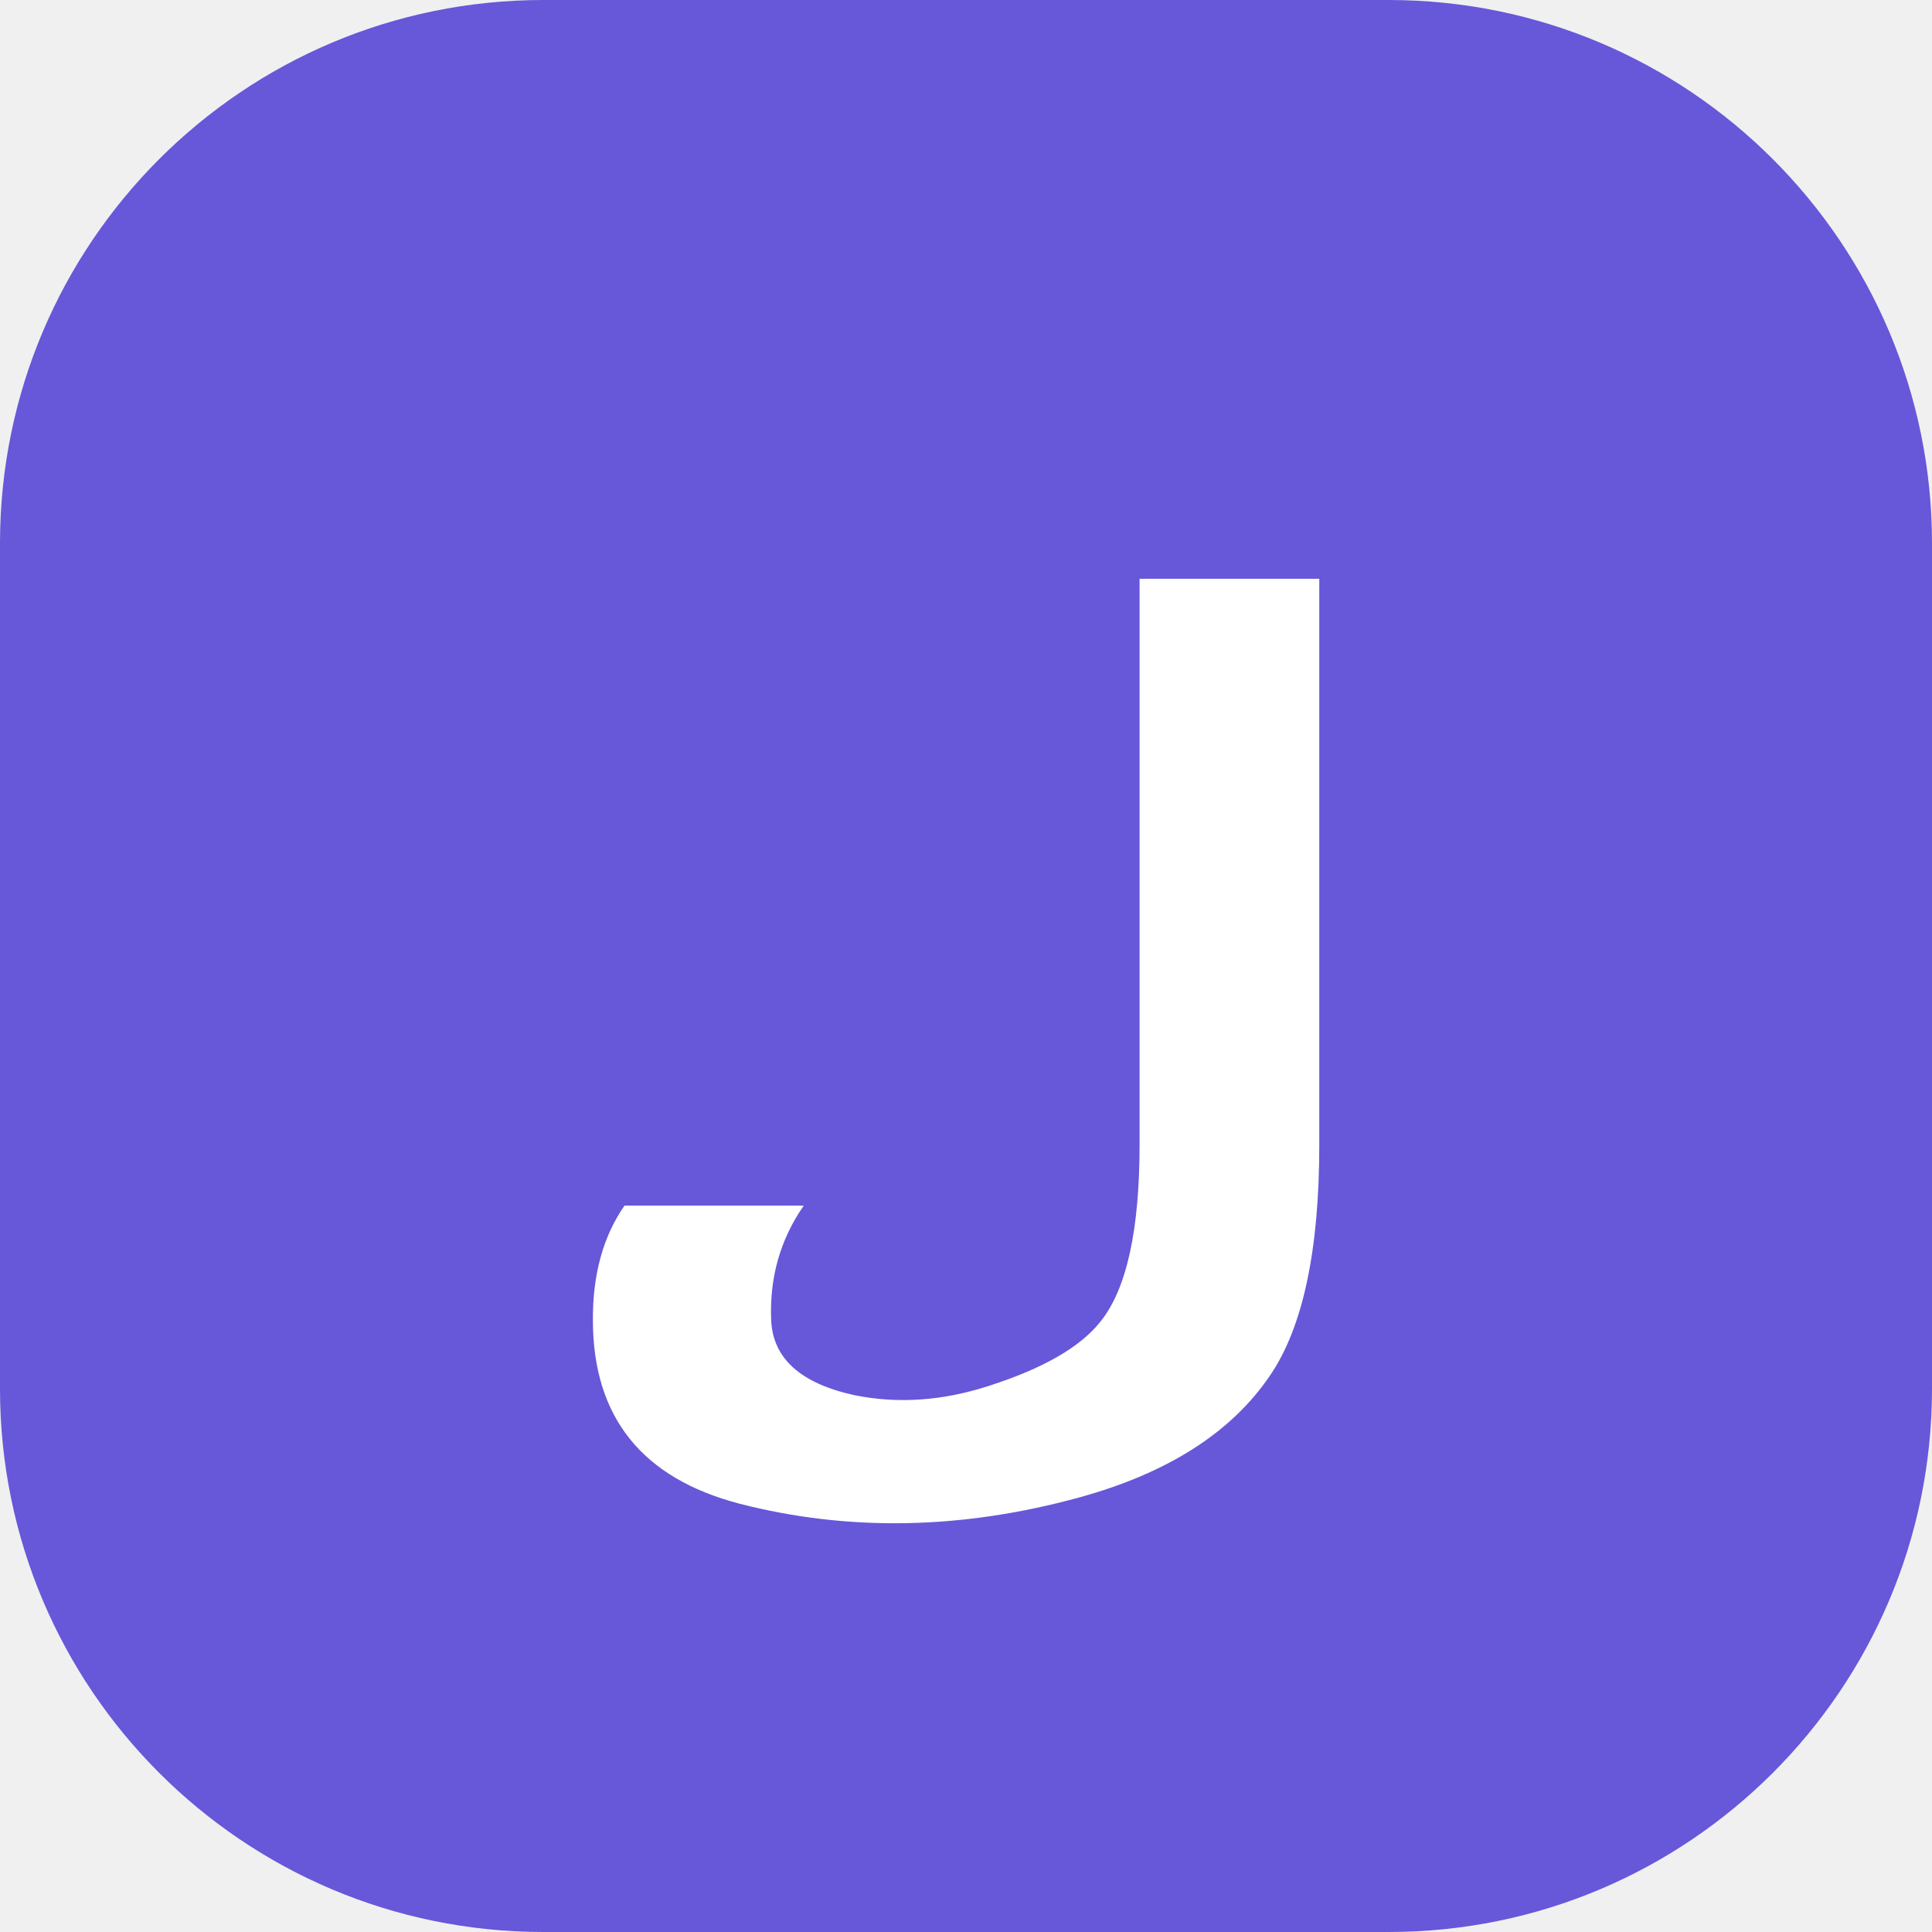
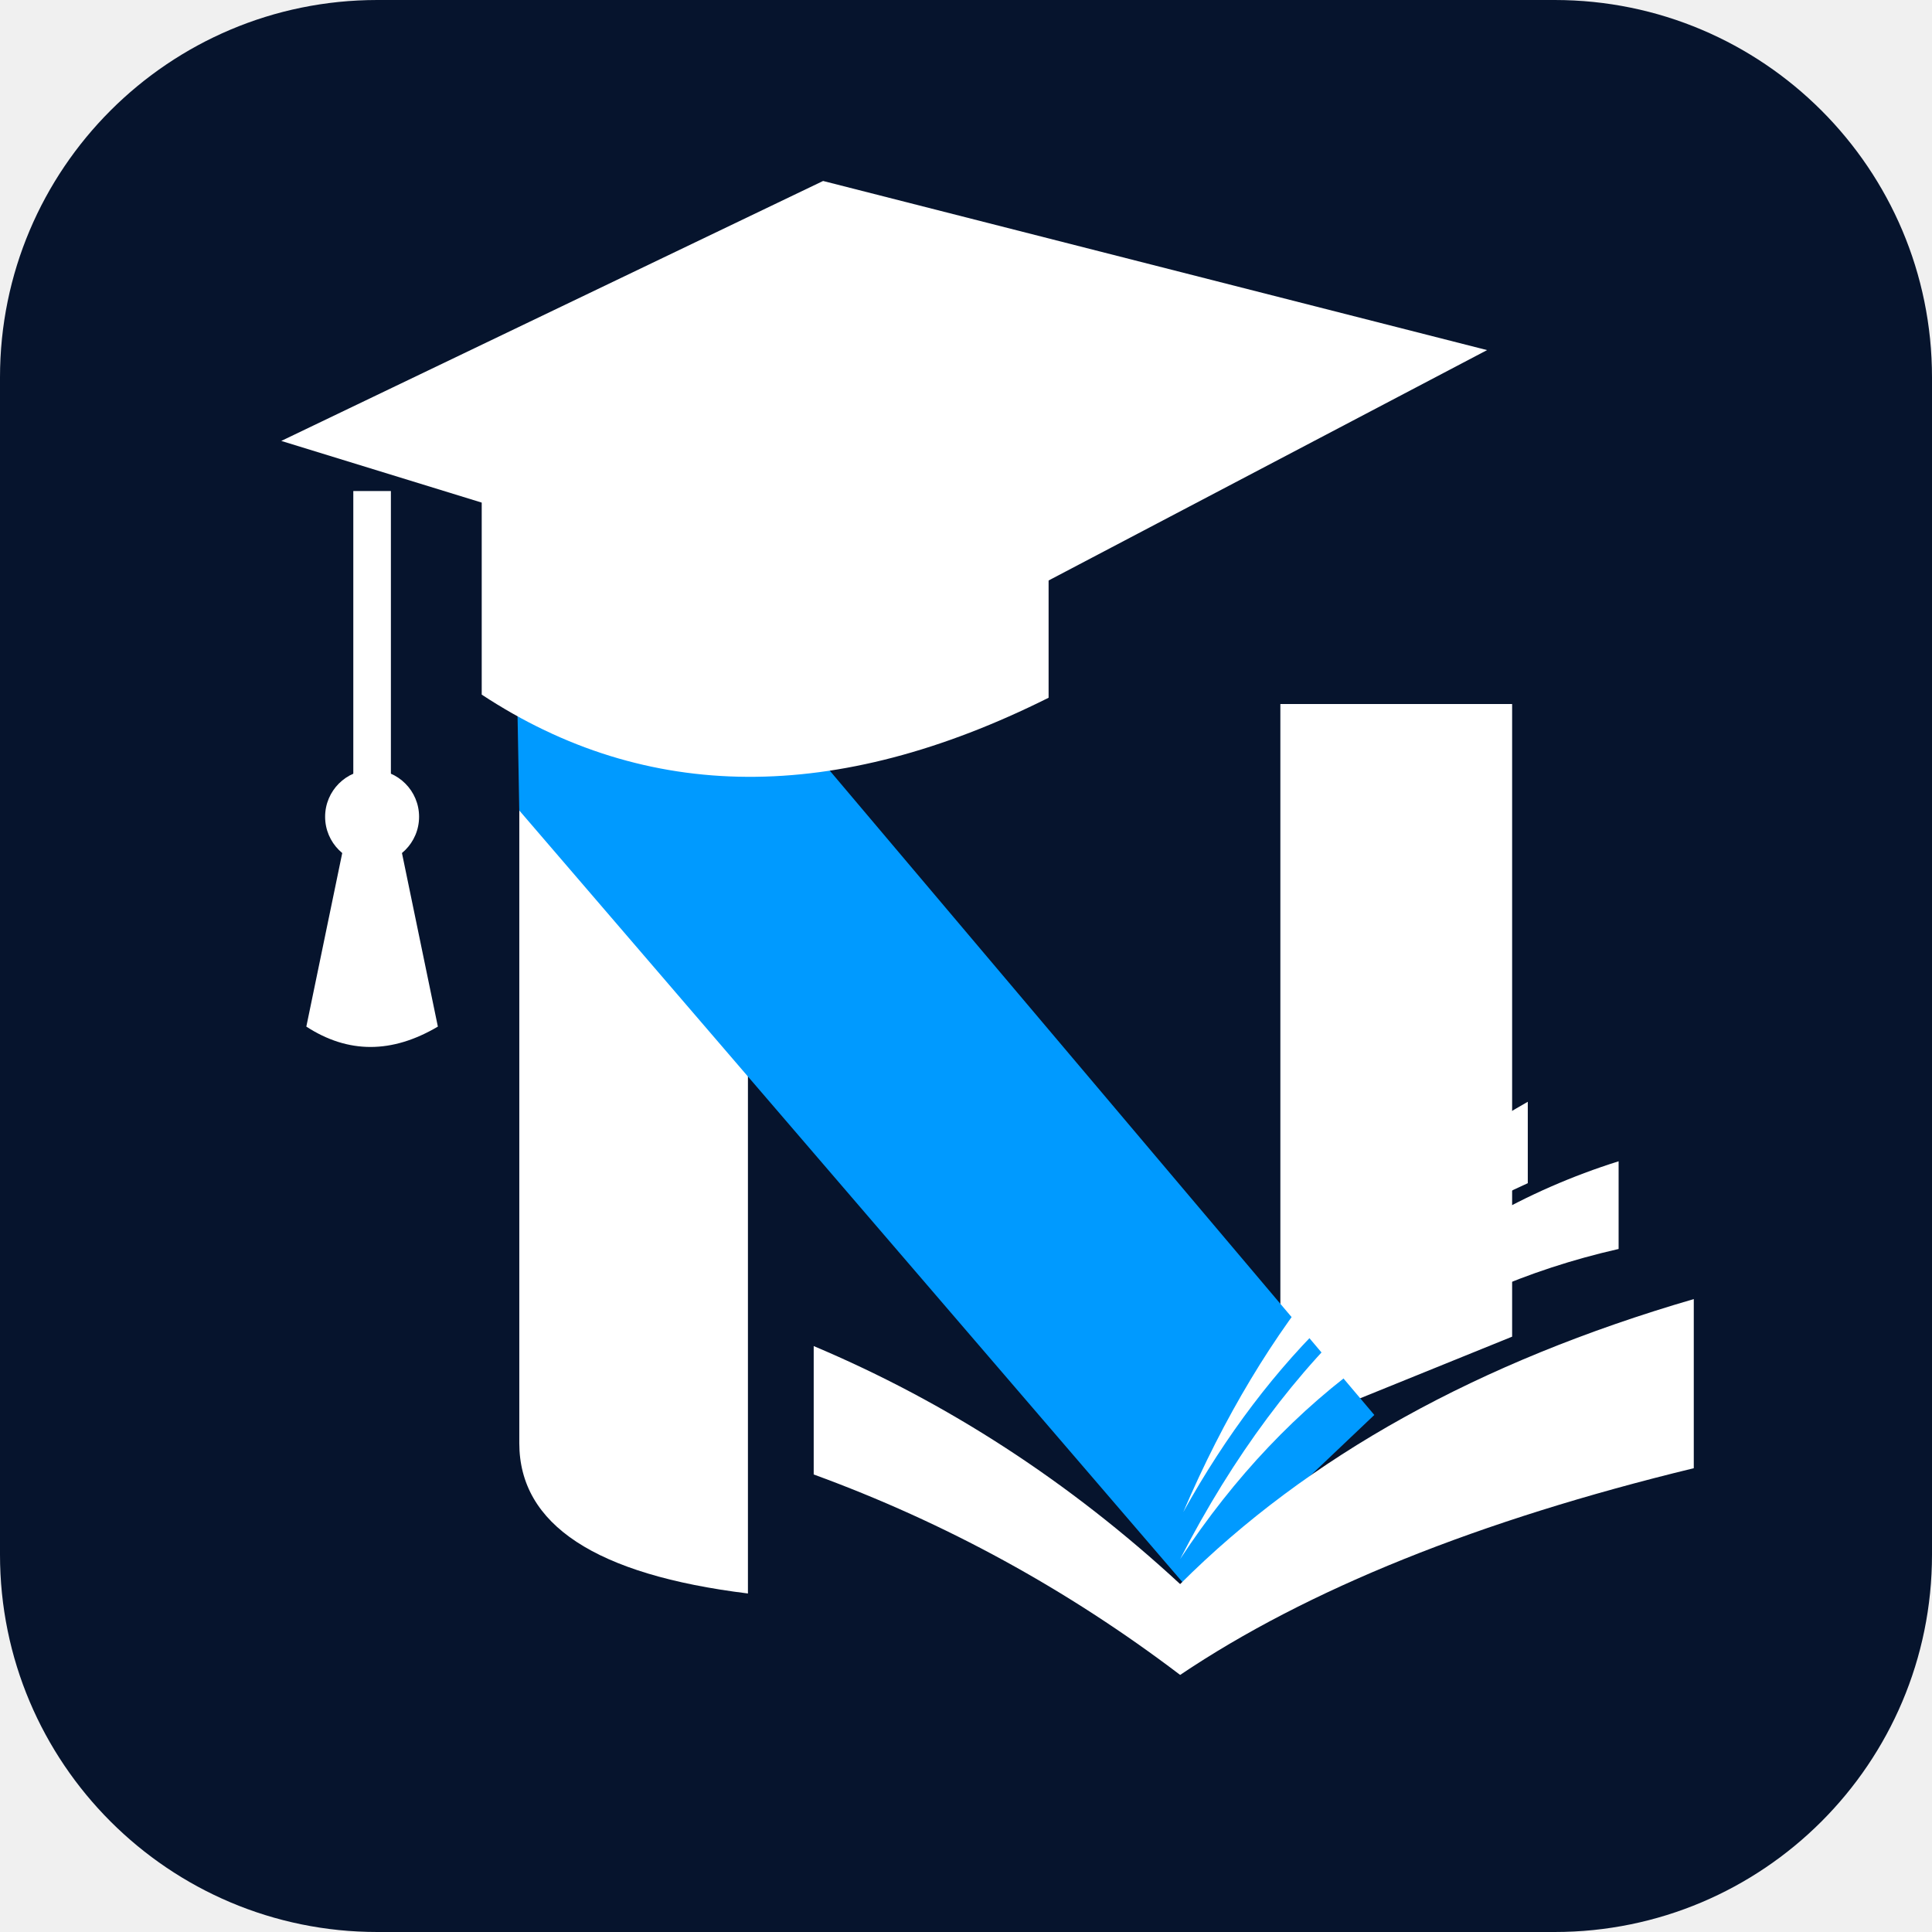
- <svg xmlns="http://www.w3.org/2000/svg" viewBox="0 0 64 64">
-   <rect width="64" height="64" rx="18" fill="#6757d9" />
-   <text x="32" y="45" text-anchor="middle" font-family="Alexandria, Tahoma, sans-serif" font-weight="900" font-size="34" fill="#ffffff">ل</text>
+ <svg xmlns="http://www.w3.org/2000/svg" viewBox="0 0 512 512">
+   <rect width="512" height="512" rx="100" fill="#06142d" />
+   <g transform="translate(43 38) scale(.83)" fill="white" color="white">
+     <path d="M114 179v236q0 39 73 48V230z" />
+     <path d="M357 179h74v202l-74 30z" />
+     <path d="M113 159 185 167 387 406 328 462 114 213z" fill="#009aff" />
+     <path d="M208 384q64 27 117 76 61-61 164-91v54q-103 25-164 66-54-41-117-64z" />
+     <path d="M325 452q52-79 140-99v-28q-89 28-140 127z" />
+     <path d="M326 437q41-74 110-105v-26q-71 40-110 131z" />
+     <path d="M102 112v64q79 52 181 1v-71z" />
+     <path d="m38 95 173-83 212 54-177 93z" />
+     <path d="M67 111v101" fill="none" stroke="currentColor" stroke-width="12" />
+     <circle cx="67" cy="215" r="15" />
+     <path d="m58 224-12 58q20 13 42 0l-12-58z" />
+   </g>
</svg>
